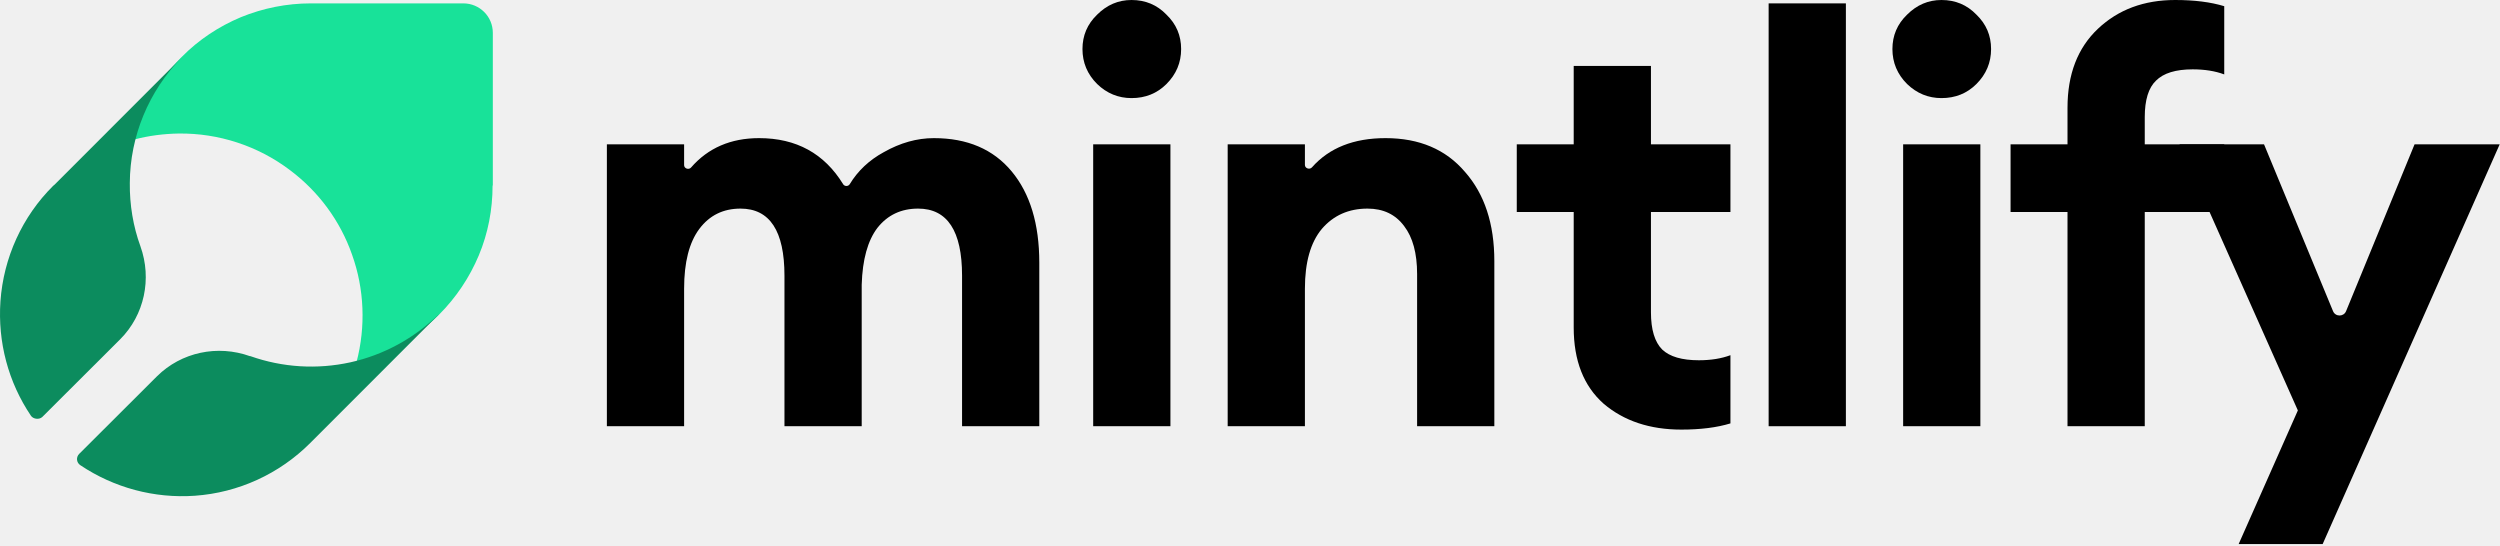
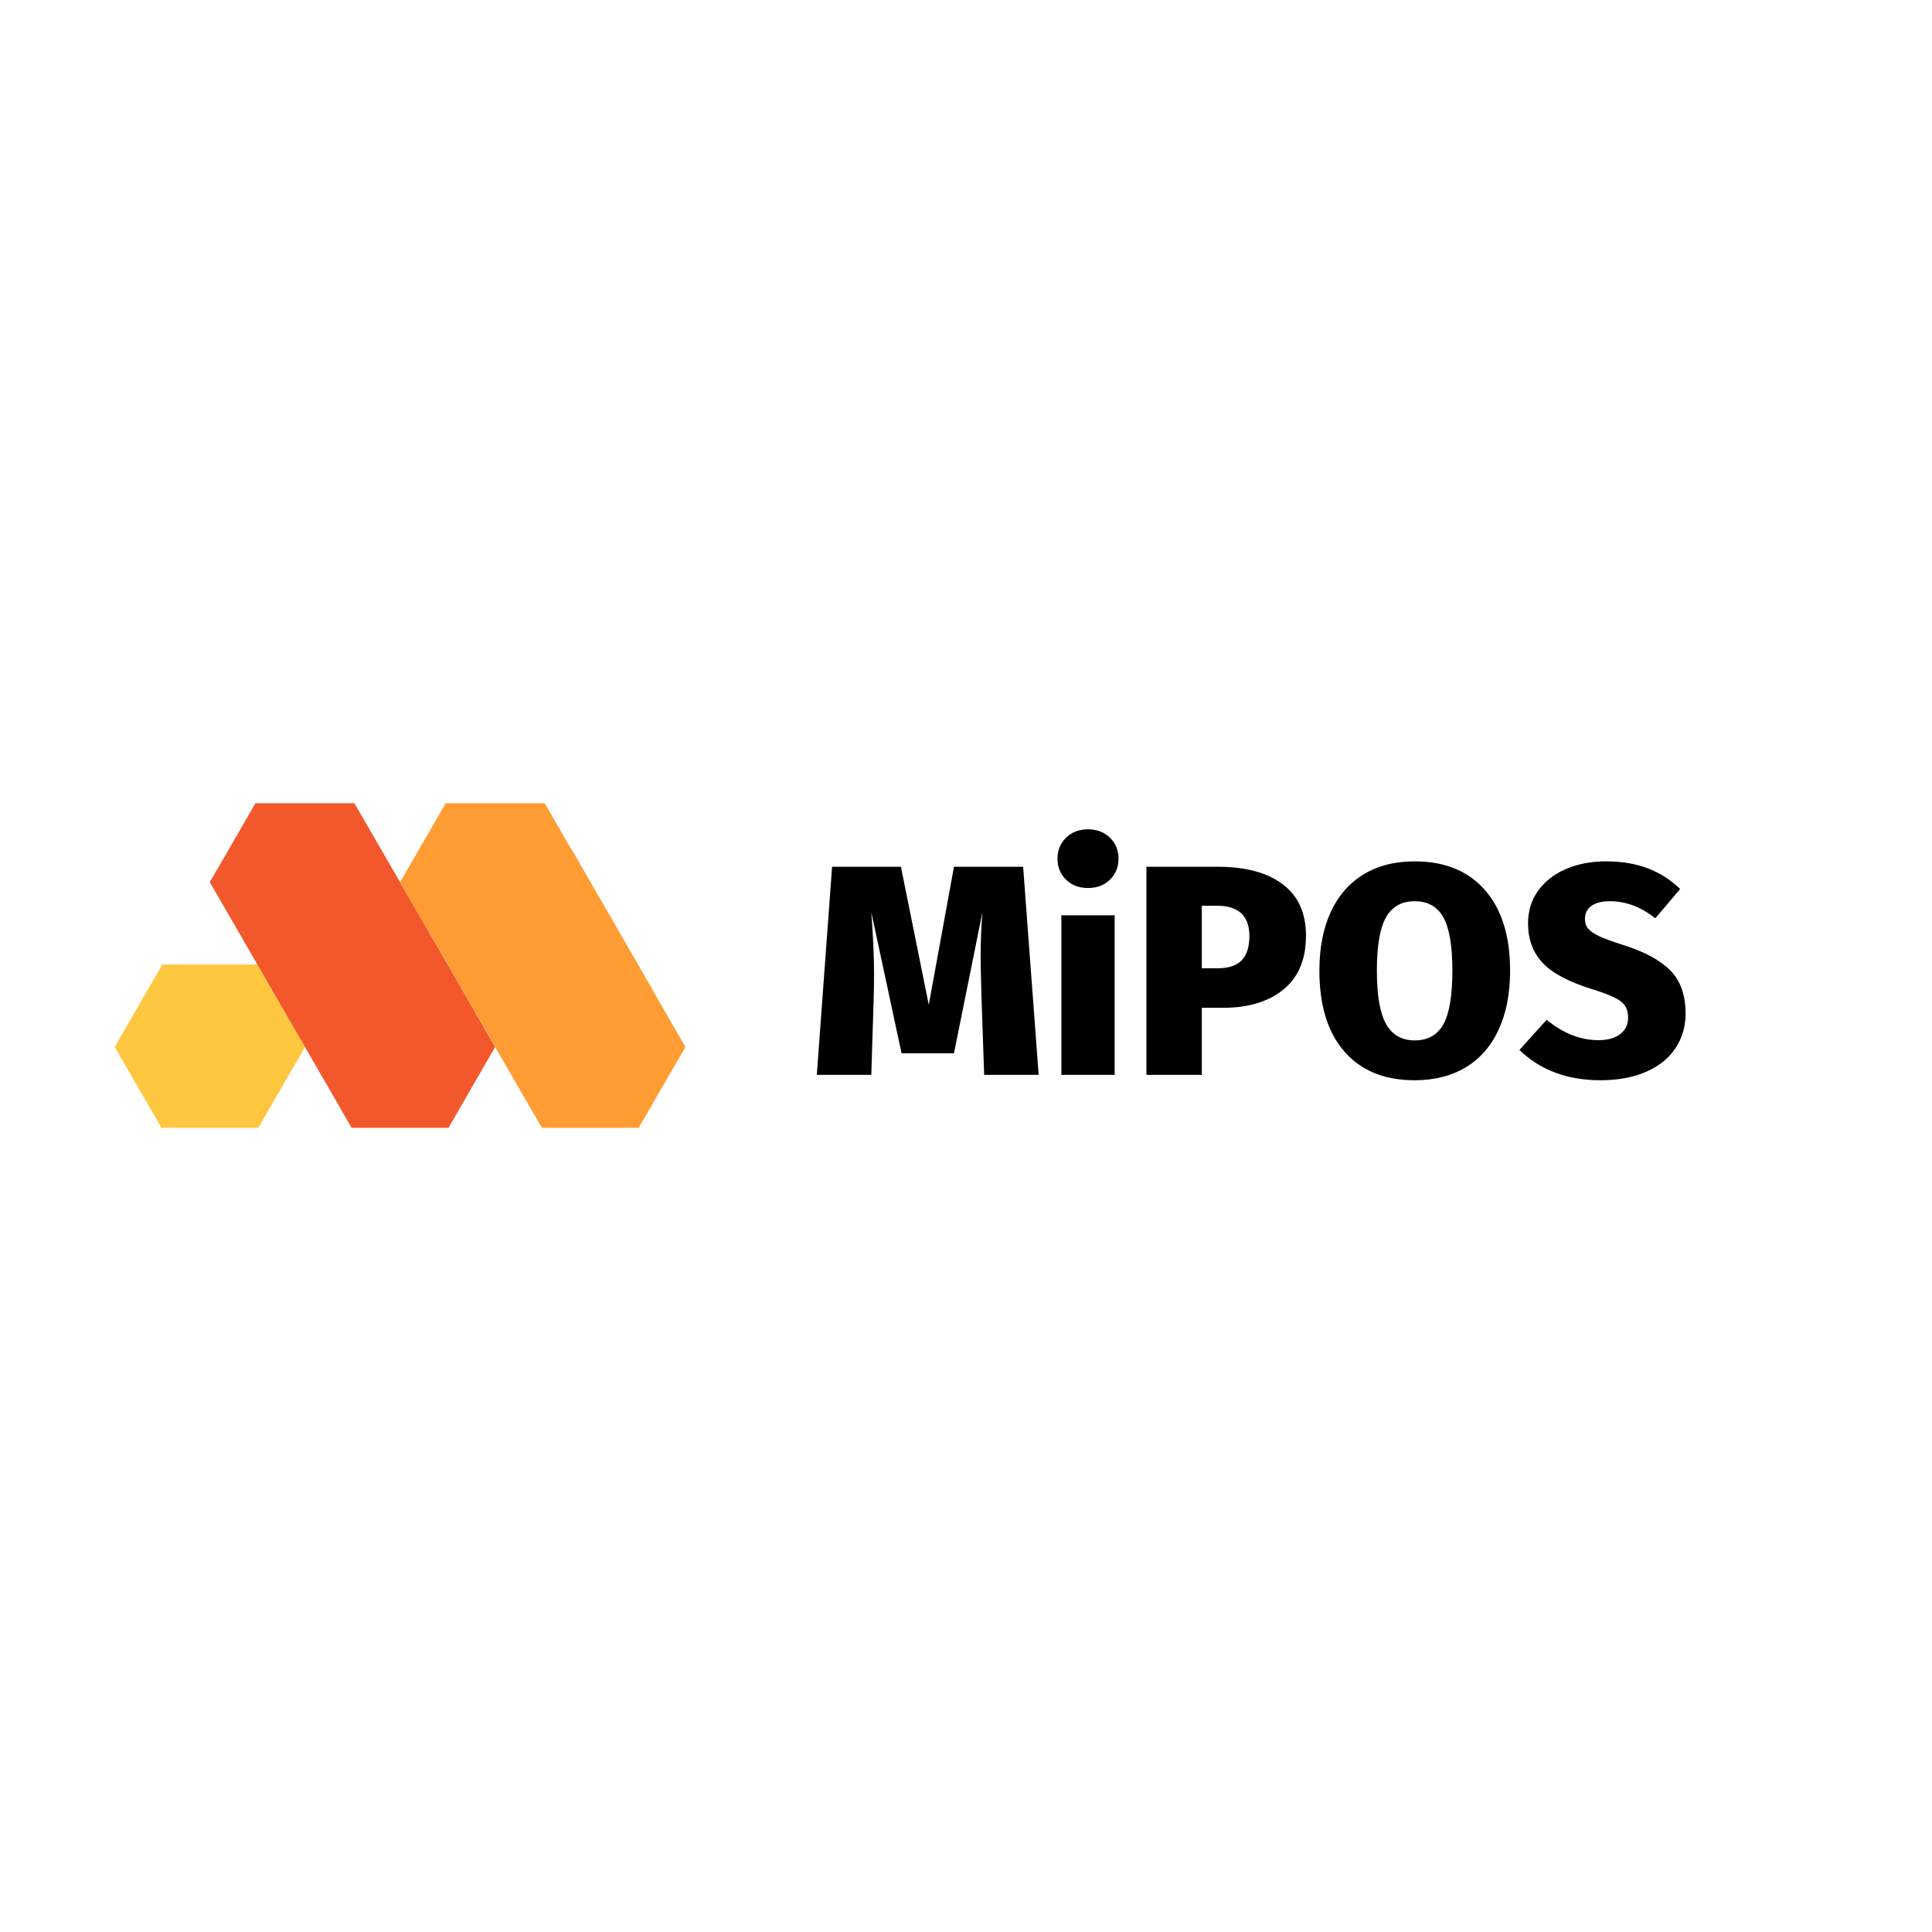
- <svg xmlns="http://www.w3.org/2000/svg" width="1682" height="367" viewBox="0 0 1682 367" fill="none">
-   <path d="M1562.69 366.037H1506.17L1546 276.14L1466.34 97.105H1523.24L1569.66 209.337C1571.28 213.26 1576.84 213.253 1578.45 209.325L1624.52 97.105H1681.79L1562.69 366.037Z" fill="black" />
-   <path d="M1391.02 286.761V142.622H1352.71V97.104H1391.02V72.449C1391.02 49.943 1397.85 32.242 1411.5 19.345C1425.16 6.448 1442.48 0 1463.47 0C1476.37 0 1487.37 1.391 1496.47 4.172V50.069C1490.4 47.793 1483.32 46.656 1475.23 46.656C1463.85 46.656 1455.63 49.184 1450.57 54.242C1445.51 59.046 1442.99 67.265 1442.99 78.897V97.104H1496.47V142.622H1442.99V286.761H1391.02Z" fill="black" />
-   <path d="M1306.22 66.001C1297.37 66.001 1289.66 62.84 1283.08 56.518C1276.51 49.943 1273.22 42.104 1273.22 33C1273.22 23.897 1276.51 16.184 1283.08 9.862C1289.66 3.287 1297.37 0 1306.22 0C1315.58 0 1323.42 3.287 1329.74 9.862C1336.31 16.184 1339.6 23.897 1339.6 33C1339.6 42.104 1336.31 49.943 1329.74 56.518C1323.42 62.84 1315.58 66.001 1306.22 66.001ZM1280.43 286.761V97.104H1332.39V286.761H1280.43Z" fill="black" />
-   <path d="M1189.94 286.761V2.276H1241.91V286.761H1189.94Z" fill="black" />
-   <path d="M1131.24 289.037C1110 289.037 1092.55 283.221 1078.89 271.588C1065.49 259.703 1058.79 242.634 1058.79 220.381V142.622H1020.48V97.104H1058.79V44.38H1110.76V97.104H1164.24V142.622H1110.76V210.14C1110.76 221.772 1113.29 230.117 1118.34 235.174C1123.4 239.979 1131.62 242.381 1143 242.381C1151.09 242.381 1158.17 241.243 1164.24 238.967V284.864C1155.14 287.646 1144.14 289.037 1131.24 289.037Z" fill="black" />
-   <path d="M825.979 286.761V97.104H877.945V110.967C877.945 113.311 881.135 114.347 882.688 112.591C894.273 99.485 910.773 92.932 932.187 92.932C954.946 92.932 972.774 100.518 985.67 115.691C998.82 130.61 1005.39 150.587 1005.39 175.622V286.761H953.429V184.346C953.429 170.438 950.521 159.691 944.704 152.105C938.888 144.265 930.67 140.346 920.049 140.346C907.405 140.346 897.164 144.898 889.325 154.001C881.738 163.105 877.945 176.507 877.945 194.208V286.761H825.979Z" fill="black" />
-   <path d="M761.286 66.001C752.436 66.001 744.723 62.84 738.148 56.518C731.574 49.943 728.286 42.104 728.286 33C728.286 23.897 731.574 16.184 738.148 9.862C744.723 3.287 752.436 0 761.286 0C770.643 0 778.482 3.287 784.804 9.862C791.379 16.184 794.666 23.897 794.666 33C794.666 42.104 791.379 49.943 784.804 56.518C778.482 62.84 770.643 66.001 761.286 66.001ZM735.493 286.761V97.104H787.459V286.761H735.493Z" fill="black" />
-   <path d="M647.273 286.761V185.484C647.273 155.392 637.411 140.346 617.686 140.346C606.307 140.346 597.204 144.645 590.376 153.243C583.801 161.84 580.261 174.61 579.755 191.553V286.761H527.789V185.484C527.789 155.392 517.927 140.346 498.203 140.346C486.571 140.346 477.341 144.898 470.513 154.001C463.685 163.105 460.272 176.507 460.272 194.208V286.761H408.306V97.104H460.272V111.103C460.272 113.435 463.407 114.462 464.939 112.704C476.419 99.522 491.68 92.932 510.72 92.932C535.742 92.932 554.588 103.262 567.259 123.923C568.258 125.553 570.718 125.527 571.712 123.894C577.189 114.891 584.802 107.731 594.548 102.415C605.675 96.093 616.928 92.932 628.307 92.932C650.813 92.932 668.261 100.392 680.652 115.311C693.043 130.231 699.239 150.714 699.239 176.76V286.761H647.273Z" fill="black" />
-   <path d="M331.569 124.833V22.09C331.569 11.065 322.625 2.276 311.764 2.276H209.069C192.938 2.276 176.967 5.472 162.113 11.544C147.26 17.775 133.685 26.724 122.345 38.228L121.546 39.027C106.533 54.207 95.833 73.062 90.402 93.834C100.145 91.277 110.206 89.999 120.268 89.839C147.1 89.52 173.453 98.148 194.855 114.287C214.18 128.668 228.873 148.481 236.859 171.331C245.164 194.5 246.122 219.746 239.893 243.554C260.496 238.122 279.503 227.416 294.675 212.396L295.474 211.597C306.813 200.252 315.917 186.67 322.145 171.81C328.374 156.95 331.409 140.971 331.409 124.833H331.569Z" fill="#18E299" />
-   <path d="M87.337 123.098C87.496 91.579 100.066 61.334 122.182 38.73L36.739 124.212C36.421 124.531 36.102 124.69 35.784 125.008C14.941 145.702 2.371 173.4 0.303 202.69C-1.607 230.07 5.553 257.131 20.828 279.736C22.285 281.892 26.238 282.601 28.466 280.532L80.813 228.319C97.202 211.923 102.293 187.568 94.497 165.759C89.564 152.229 87.178 137.743 87.337 123.098Z" fill="#0C8C5E" />
-   <path d="M294.976 211.605C278.587 227.683 258.062 238.826 235.786 243.761C213.351 248.695 190.121 247.263 168.482 239.622C168.482 239.622 168.323 239.622 168.164 239.622C146.365 231.822 122.022 236.916 105.633 253.153L53.285 305.365C51.057 307.594 51.376 311.255 54.081 313.006C76.674 328.128 103.724 335.451 131.091 333.541C160.368 331.471 187.894 318.896 208.737 298.043L209.533 297.247L294.976 211.764V211.605Z" fill="#0C8C5E" />
+ <svg xmlns="http://www.w3.org/2000/svg" width="500" zoomAndPan="magnify" viewBox="0 0 375 375" height="500" preserveAspectRatio="xMidYMid meet" version="1.0">
+   <defs>
+     <g />
+     <clipPath id="7444e9e9c0">
+       <path d="M 22.266 187.172 L 59.375 187.172 L 59.375 218.91 L 22.266 218.91 Z M 22.266 187.172 " clip-rule="nonzero" />
+     </clipPath>
+     <clipPath id="7ee76a1f9a">
+       <path d="M 40.477 155.91 L 96.137 155.91 L 96.137 218.91 L 40.477 218.91 Z M 40.477 155.91 " clip-rule="nonzero" />
+     </clipPath>
+     <clipPath id="0e5f8c5f2e">
+       <path d="M 77.586 155.91 L 133.039 155.91 L 133.039 218.91 L 77.586 218.91 Z M 77.586 155.91 " clip-rule="nonzero" />
+     </clipPath>
+   </defs>
+   <rect x="-37.5" width="450" fill="#ffffff" y="-37.5" height="450" fill-opacity="1" />
+   <rect x="-37.5" width="450" fill="#ffffff" y="-37.5" height="450" fill-opacity="1" />
+   <g fill="#000000" fill-opacity="1">
+     <g transform="translate(157.1495, 208.6285)">
+       <g>
+         <path d="M 44.453 0 L 33.875 0 L 33.359 -15.047 L 33.297 -17.547 C 33.223 -19.867 33.188 -21.633 33.188 -22.844 C 33.188 -25.738 33.301 -28.641 33.531 -31.547 L 28.016 -4.188 L 17.844 -4.188 L 11.969 -31.547 C 12.32 -27.016 12.5 -23.023 12.5 -19.578 C 12.5 -17.609 12.477 -16.098 12.438 -15.047 L 11.969 0 L 1.391 0 L 4.359 -40.391 L 17.719 -40.391 L 23.125 -13.594 L 28.016 -40.391 L 41.438 -40.391 Z M 44.453 0 " />
+       </g>
+     </g>
+   </g>
+   <g fill="#000000" fill-opacity="1">
+     <g transform="translate(202.9934, 208.6285)">
+       <g>
+         <path d="M 13.359 -30.969 L 13.359 0 L 3.016 0 L 3.016 -30.969 Z M 8.188 -47.656 C 9.926 -47.656 11.348 -47.109 12.453 -46.016 C 13.555 -44.93 14.109 -43.578 14.109 -41.953 C 14.109 -40.328 13.555 -38.973 12.453 -37.891 C 11.348 -36.805 9.926 -36.266 8.188 -36.266 C 6.445 -36.266 5.023 -36.805 3.922 -37.891 C 2.816 -38.973 2.266 -40.328 2.266 -41.953 C 2.266 -43.578 2.816 -44.93 3.922 -46.016 C 5.023 -47.109 6.445 -47.656 8.188 -47.656 Z M 8.188 -47.656 " />
+       </g>
+     </g>
+   </g>
+   <g fill="#000000" fill-opacity="1">
+     <g transform="translate(219.3786, 208.6285)">
+       <g>
+         <path d="M 16.969 -40.391 C 22.395 -40.391 26.609 -39.254 29.609 -36.984 C 32.609 -34.723 34.109 -31.398 34.109 -27.016 C 34.109 -22.441 32.656 -18.961 29.75 -16.578 C 26.844 -14.203 22.93 -13.016 18.016 -13.016 L 13.891 -13.016 L 13.891 0 L 3.141 0 L 3.141 -40.391 Z M 17.031 -20.688 C 19.039 -20.688 20.555 -21.188 21.578 -22.188 C 22.609 -23.195 23.125 -24.789 23.125 -26.969 C 23.125 -30.875 21.016 -32.828 16.797 -32.828 L 13.891 -32.828 L 13.891 -20.688 Z M 17.031 -20.688 " />
+       </g>
+     </g>
+   </g>
+   <g fill="#000000" fill-opacity="1">
+     <g transform="translate(254.5315, 208.6285)">
+       <g>
+         <path d="M 20.047 -41.438 C 25.898 -41.438 30.453 -39.578 33.703 -35.859 C 36.953 -32.141 38.578 -26.926 38.578 -20.219 C 38.578 -15.844 37.848 -12.055 36.391 -8.859 C 34.941 -5.66 32.82 -3.207 30.031 -1.5 C 27.25 0.195 23.922 1.047 20.047 1.047 C 14.191 1.047 9.645 -0.812 6.406 -4.531 C 3.176 -8.25 1.562 -13.477 1.562 -20.219 C 1.562 -24.594 2.285 -28.367 3.734 -31.547 C 5.191 -34.723 7.305 -37.164 10.078 -38.875 C 12.848 -40.582 16.172 -41.438 20.047 -41.438 Z M 20.047 -33.703 C 17.523 -33.703 15.672 -32.656 14.484 -30.562 C 13.305 -28.469 12.719 -25.02 12.719 -20.219 C 12.719 -15.414 13.316 -11.957 14.516 -9.844 C 15.723 -7.738 17.566 -6.688 20.047 -6.688 C 22.609 -6.688 24.469 -7.727 25.625 -9.812 C 26.789 -11.906 27.375 -15.375 27.375 -20.219 C 27.375 -25.02 26.789 -28.469 25.625 -30.562 C 24.469 -32.656 22.609 -33.703 20.047 -33.703 Z M 20.047 -33.703 " />
+       </g>
+     </g>
+   </g>
+   <g fill="#000000" fill-opacity="1">
+     <g transform="translate(294.6231, 208.6285)">
+       <g>
+         <path d="M 17.078 -41.438 C 20.141 -41.438 22.844 -40.988 25.188 -40.094 C 27.531 -39.207 29.633 -37.867 31.5 -36.078 L 26.672 -30.391 C 23.879 -32.598 20.953 -33.703 17.891 -33.703 C 16.305 -33.703 15.098 -33.398 14.266 -32.797 C 13.43 -32.203 13.016 -31.363 13.016 -30.281 C 13.016 -29.5 13.227 -28.859 13.656 -28.359 C 14.082 -27.859 14.797 -27.375 15.797 -26.906 C 16.805 -26.438 18.398 -25.852 20.578 -25.156 C 24.711 -23.844 27.738 -22.188 29.656 -20.188 C 31.582 -18.195 32.547 -15.438 32.547 -11.906 C 32.547 -9.352 31.883 -7.098 30.562 -5.141 C 29.25 -3.18 27.344 -1.66 24.844 -0.578 C 22.344 0.504 19.406 1.047 16.031 1.047 C 9.602 1.047 4.359 -0.91 0.297 -4.828 L 5.578 -10.688 C 8.797 -8.051 12.145 -6.734 15.625 -6.734 C 17.445 -6.734 18.863 -7.129 19.875 -7.922 C 20.883 -8.723 21.391 -9.781 21.391 -11.094 C 21.391 -12.031 21.191 -12.797 20.797 -13.391 C 20.41 -13.992 19.723 -14.535 18.734 -15.016 C 17.754 -15.504 16.312 -16.039 14.406 -16.625 C 9.832 -18.051 6.613 -19.77 4.75 -21.781 C 2.895 -23.801 1.969 -26.344 1.969 -29.406 C 1.969 -31.801 2.617 -33.91 3.922 -35.734 C 5.223 -37.555 7.023 -38.961 9.328 -39.953 C 11.629 -40.941 14.211 -41.438 17.078 -41.438 Z M 17.078 -41.438 " />
+       </g>
+     </g>
+   </g>
+   <g clip-path="url(#7444e9e9c0)">
+     <path fill="#ffc73f" d="M 49.961 187.207 L 31.512 187.207 L 22.266 203.219 L 31.512 219.195 L 49.961 219.195 L 59.203 203.219 L 49.961 187.207 " fill-opacity="1" fill-rule="nonzero" />
+   </g>
+   <g clip-path="url(#7ee76a1f9a)">
+     <path fill="#f3582c" d="M 90.293 193.117 L 90.297 193.117 L 89.676 192.039 L 86.895 187.207 L 86.883 187.207 L 74.457 165.699 L 74.453 165.699 L 68.41 155.254 L 49.961 155.254 L 40.719 171.23 L 46.938 181.984 L 62.164 208.355 L 68.41 219.195 L 86.895 219.195 L 96.102 203.219 L 90.293 193.117 " fill-opacity="1" fill-rule="nonzero" />
+   </g>
+   <g clip-path="url(#0e5f8c5f2e)">
+     <path fill="#ff9c33" d="M 126.762 192.34 L 126.785 192.324 L 110.98 164.906 L 110.945 164.93 L 105.348 155.254 L 86.895 155.254 L 77.652 171.23 L 86.895 187.207 L 86.902 187.207 L 96.133 203.172 L 96.102 203.219 L 105.348 219.195 L 123.797 219.195 L 133.039 203.219 L 126.762 192.34 " fill-opacity="1" fill-rule="nonzero" />
+   </g>
</svg>
